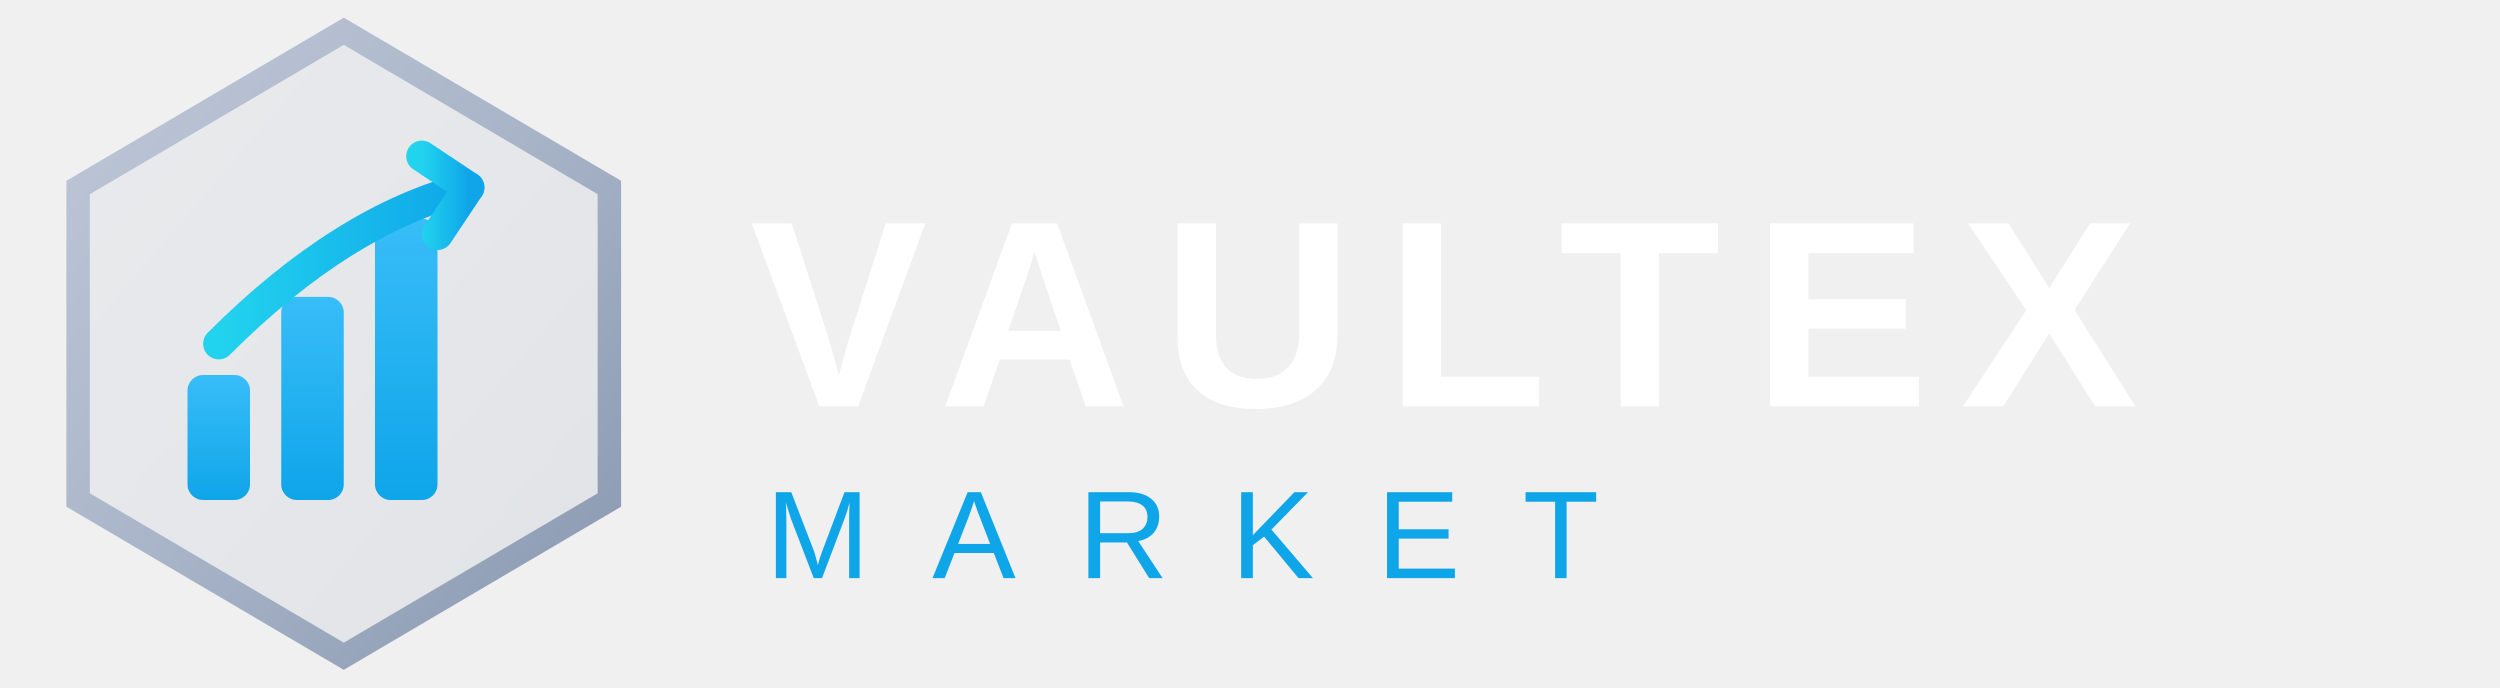
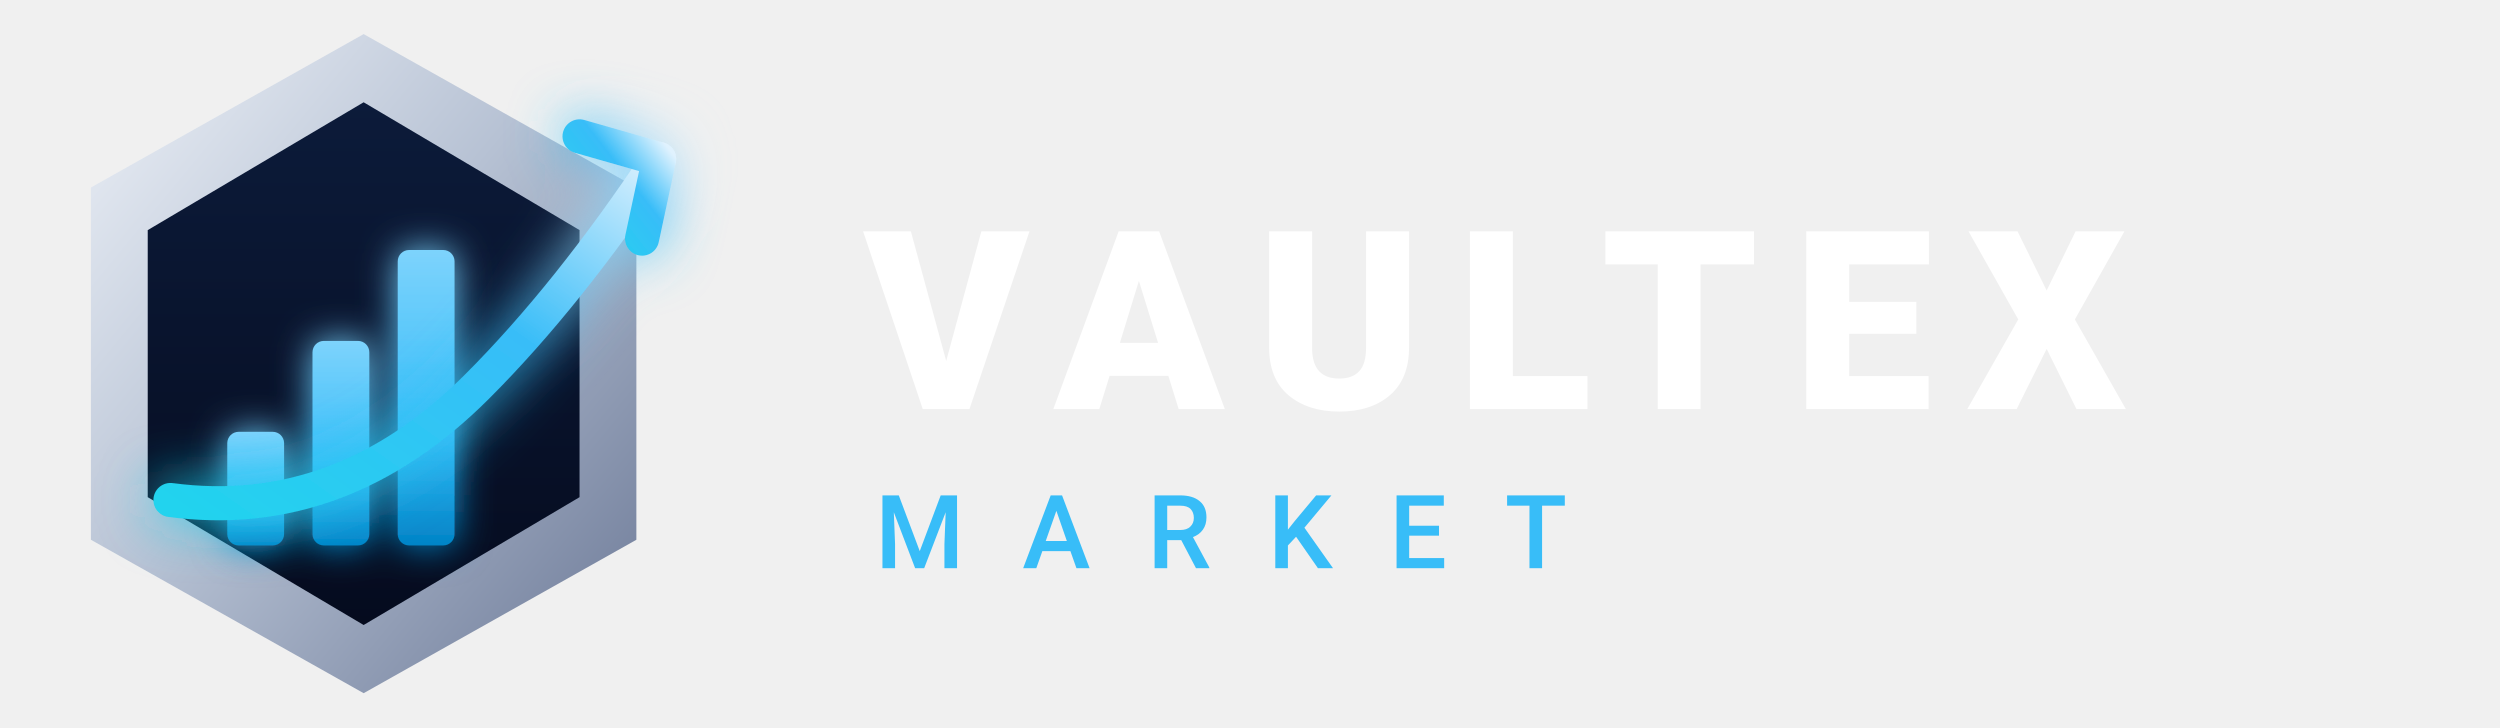
- <svg xmlns="http://www.w3.org/2000/svg" width="160" height="44" viewBox="0 0 160 44" fill="none">
+ <svg xmlns="http://www.w3.org/2000/svg" width="220" height="64" viewBox="0 0 220 64" fill="none" role="img" aria-label="Vaultex Market">
  <defs>
-     <linearGradient id="hex-grad" x1="0%" y1="0%" x2="100%" y2="100%">
-       <stop offset="0%" stop-color="#c0c8d8" />
-       <stop offset="50%" stop-color="#a8b4c8" />
-       <stop offset="100%" stop-color="#8898b0" />
+     <linearGradient id="vx-hex-outer" x1="0%" y1="0%" x2="100%" y2="100%">
+       <stop offset="0%" stop-color="#eef2f8" />
+       <stop offset="45%" stop-color="#b7c2d4" />
+       <stop offset="100%" stop-color="#6b7896" />
    </linearGradient>
-     <linearGradient id="bar-grad" x1="0%" y1="0%" x2="0%" y2="100%">
-       <stop offset="0%" stop-color="#38bdf8" />
-       <stop offset="100%" stop-color="#0ea5e9" />
+     <linearGradient id="vx-hex-inner" x1="0%" y1="0%" x2="0%" y2="100%">
+       <stop offset="0%" stop-color="#0c1b3a" />
+       <stop offset="100%" stop-color="#050b1e" />
    </linearGradient>
-     <linearGradient id="arrow-grad" x1="0%" y1="0%" x2="100%" y2="0%">
+     <linearGradient id="vx-bar" x1="0%" y1="0%" x2="0%" y2="100%">
+       <stop offset="0%" stop-color="#7dd3fc" />
+       <stop offset="60%" stop-color="#38bdf8" />
+       <stop offset="100%" stop-color="#0284c7" />
+     </linearGradient>
+     <linearGradient id="vx-arrow" x1="0%" y1="100%" x2="100%" y2="0%">
      <stop offset="0%" stop-color="#22d3ee" />
-       <stop offset="100%" stop-color="#0ea5e9" />
+       <stop offset="60%" stop-color="#38bdf8" />
+       <stop offset="100%" stop-color="#e0f2fe" />
    </linearGradient>
+     <filter id="vx-glow" x="-40%" y="-40%" width="180%" height="180%">
+       <feGaussianBlur stdDeviation="1.6" result="blur" />
+       <feMerge>
+         <feMergeNode in="blur" />
+         <feMergeNode in="SourceGraphic" />
+       </feMerge>
+     </filter>
+     <filter id="vx-soft-glow" x="-50%" y="-50%" width="200%" height="200%">
+       <feGaussianBlur stdDeviation="2.4" result="sb" />
+       <feMerge>
+         <feMergeNode in="sb" />
+         <feMergeNode in="SourceGraphic" />
+       </feMerge>
+     </filter>
  </defs>
-   <path d="M22 2L39 12V32L22 42L5 32V12L22 2Z" fill="url(#hex-grad)" fill-opacity="0.15" stroke="url(#hex-grad)" stroke-width="1.5" />
-   <rect x="12" y="24" width="4" height="8" rx="1" fill="url(#bar-grad)" />
-   <rect x="18" y="19" width="4" height="13" rx="1" fill="url(#bar-grad)" />
-   <rect x="24" y="14" width="4" height="18" rx="1" fill="url(#bar-grad)" />
-   <path d="M14 22 Q22 14 30 12" stroke="url(#arrow-grad)" stroke-width="2" stroke-linecap="round" fill="none" />
-   <path d="M27 10 L30 12 L28 15" stroke="url(#arrow-grad)" stroke-width="2" stroke-linecap="round" stroke-linejoin="round" fill="none" />
-   <text x="48" y="26" font-family="'Arial', sans-serif" font-size="17" font-weight="700" fill="white" letter-spacing="2">VAULTEX</text>
-   <text x="49" y="37" font-family="'Arial', sans-serif" font-size="8" font-weight="500" fill="#0ea5e9" letter-spacing="4">MARKET</text>
+   <g transform="translate(0,0)">
+     <path d="M32 3 L56 16.5 V47.5 L32 61 L8 47.5 V16.5 Z" fill="url(#vx-hex-outer)" />
+     <path d="M32 9 L51 20.25 V43.75 L32 55 L13 43.75 V20.25 Z" fill="url(#vx-hex-inner)" />
+     <g filter="url(#vx-glow)">
+       <rect x="20" y="38" width="5" height="10" rx="1" fill="url(#vx-bar)" />
+       <rect x="27.5" y="30" width="5" height="18" rx="1" fill="url(#vx-bar)" />
+       <rect x="35" y="22" width="5" height="26" rx="1" fill="url(#vx-bar)" />
+     </g>
+     <g filter="url(#vx-soft-glow)">
+       <path d="M15 44 Q30 46 42 34 Q50 26 58 14" stroke="url(#vx-arrow)" stroke-width="3" stroke-linecap="round" fill="none" />
+       <path d="M51 12 L58 14 L56.5 21" stroke="url(#vx-arrow)" stroke-width="3" stroke-linecap="round" stroke-linejoin="round" fill="none" />
+     </g>
+   </g>
+   <text x="76" y="36" font-family="system-ui,-apple-system,Segoe UI,Roboto,Inter,Arial,sans-serif" font-size="22" font-weight="800" fill="white" letter-spacing="3">VAULTEX</text>
+   <text x="77" y="50" font-family="system-ui,-apple-system,Segoe UI,Roboto,Inter,Arial,sans-serif" font-size="9" font-weight="500" fill="#38bdf8" letter-spacing="5">MARKET</text>
</svg>
